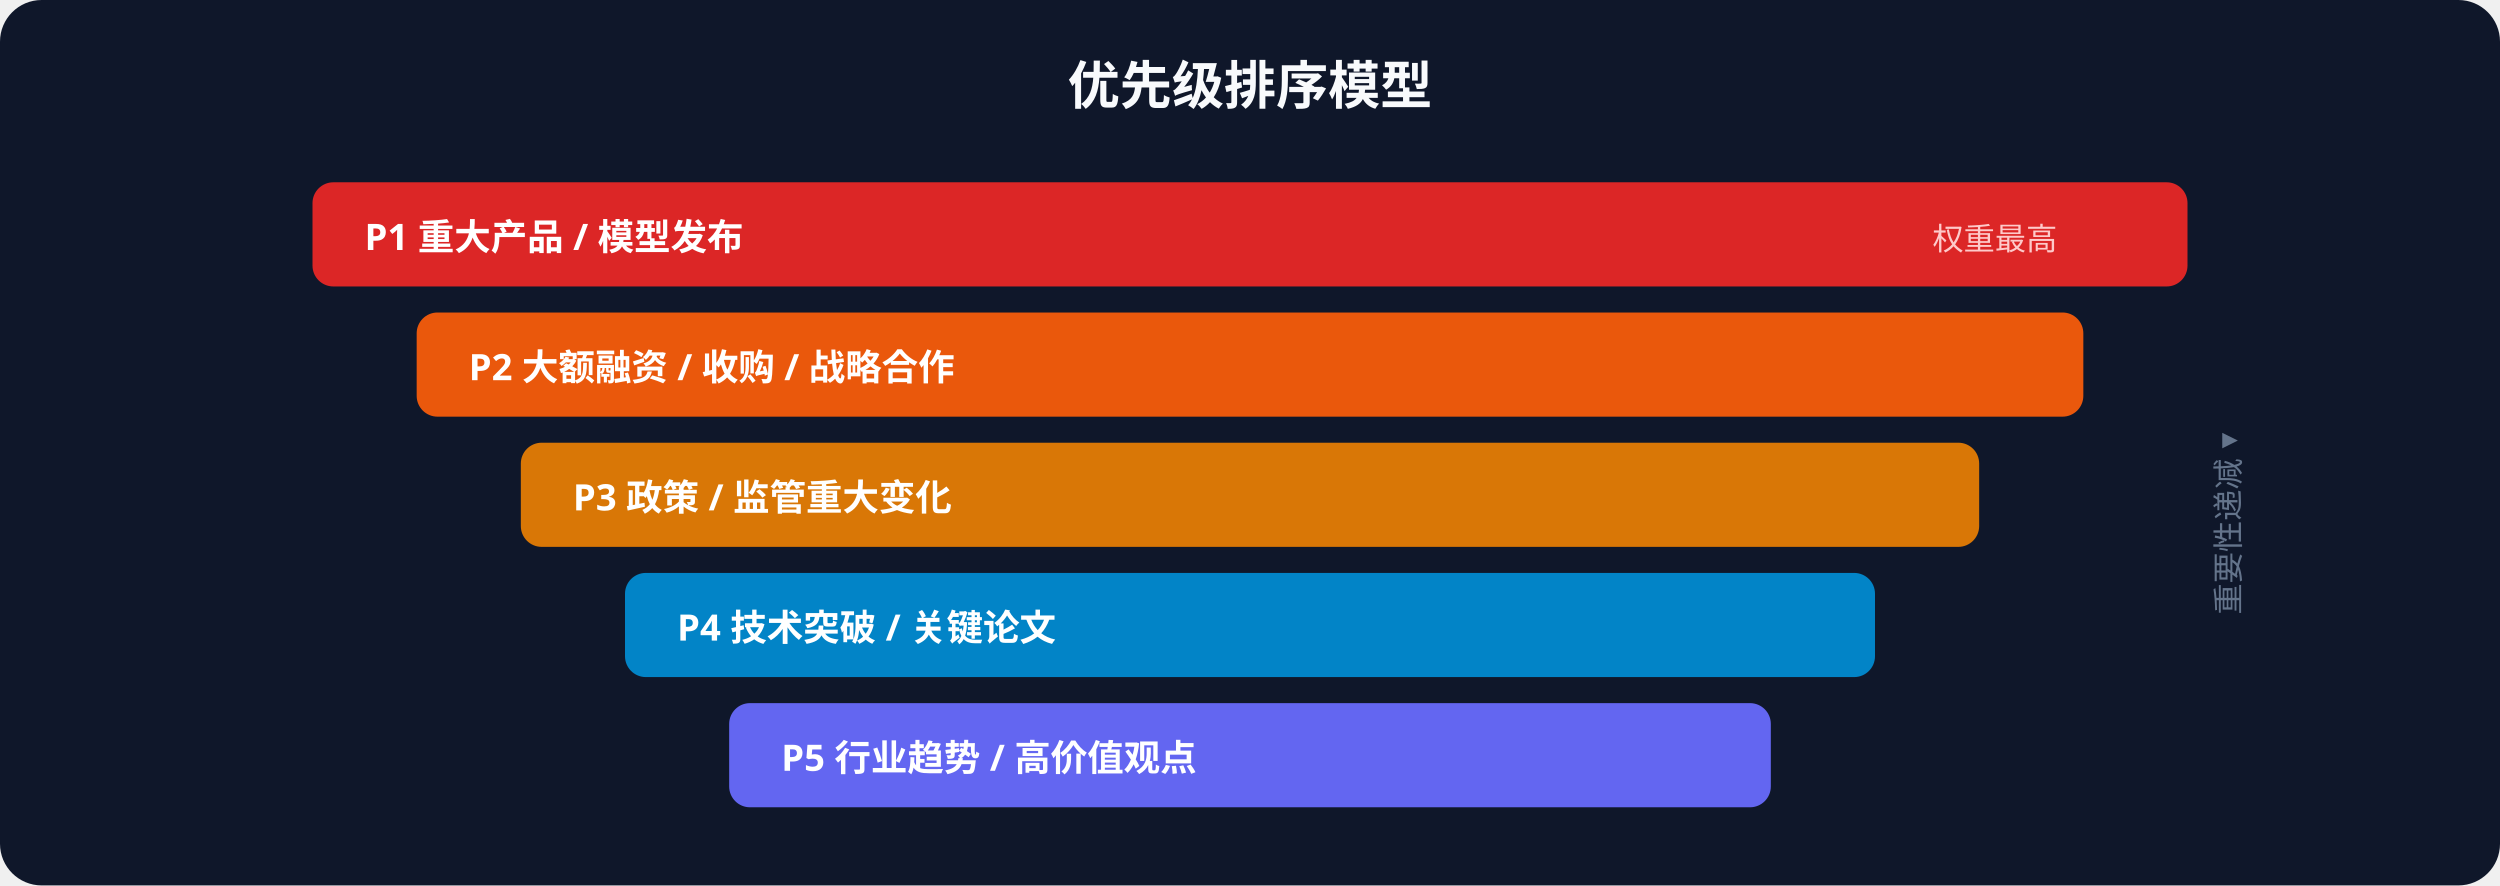
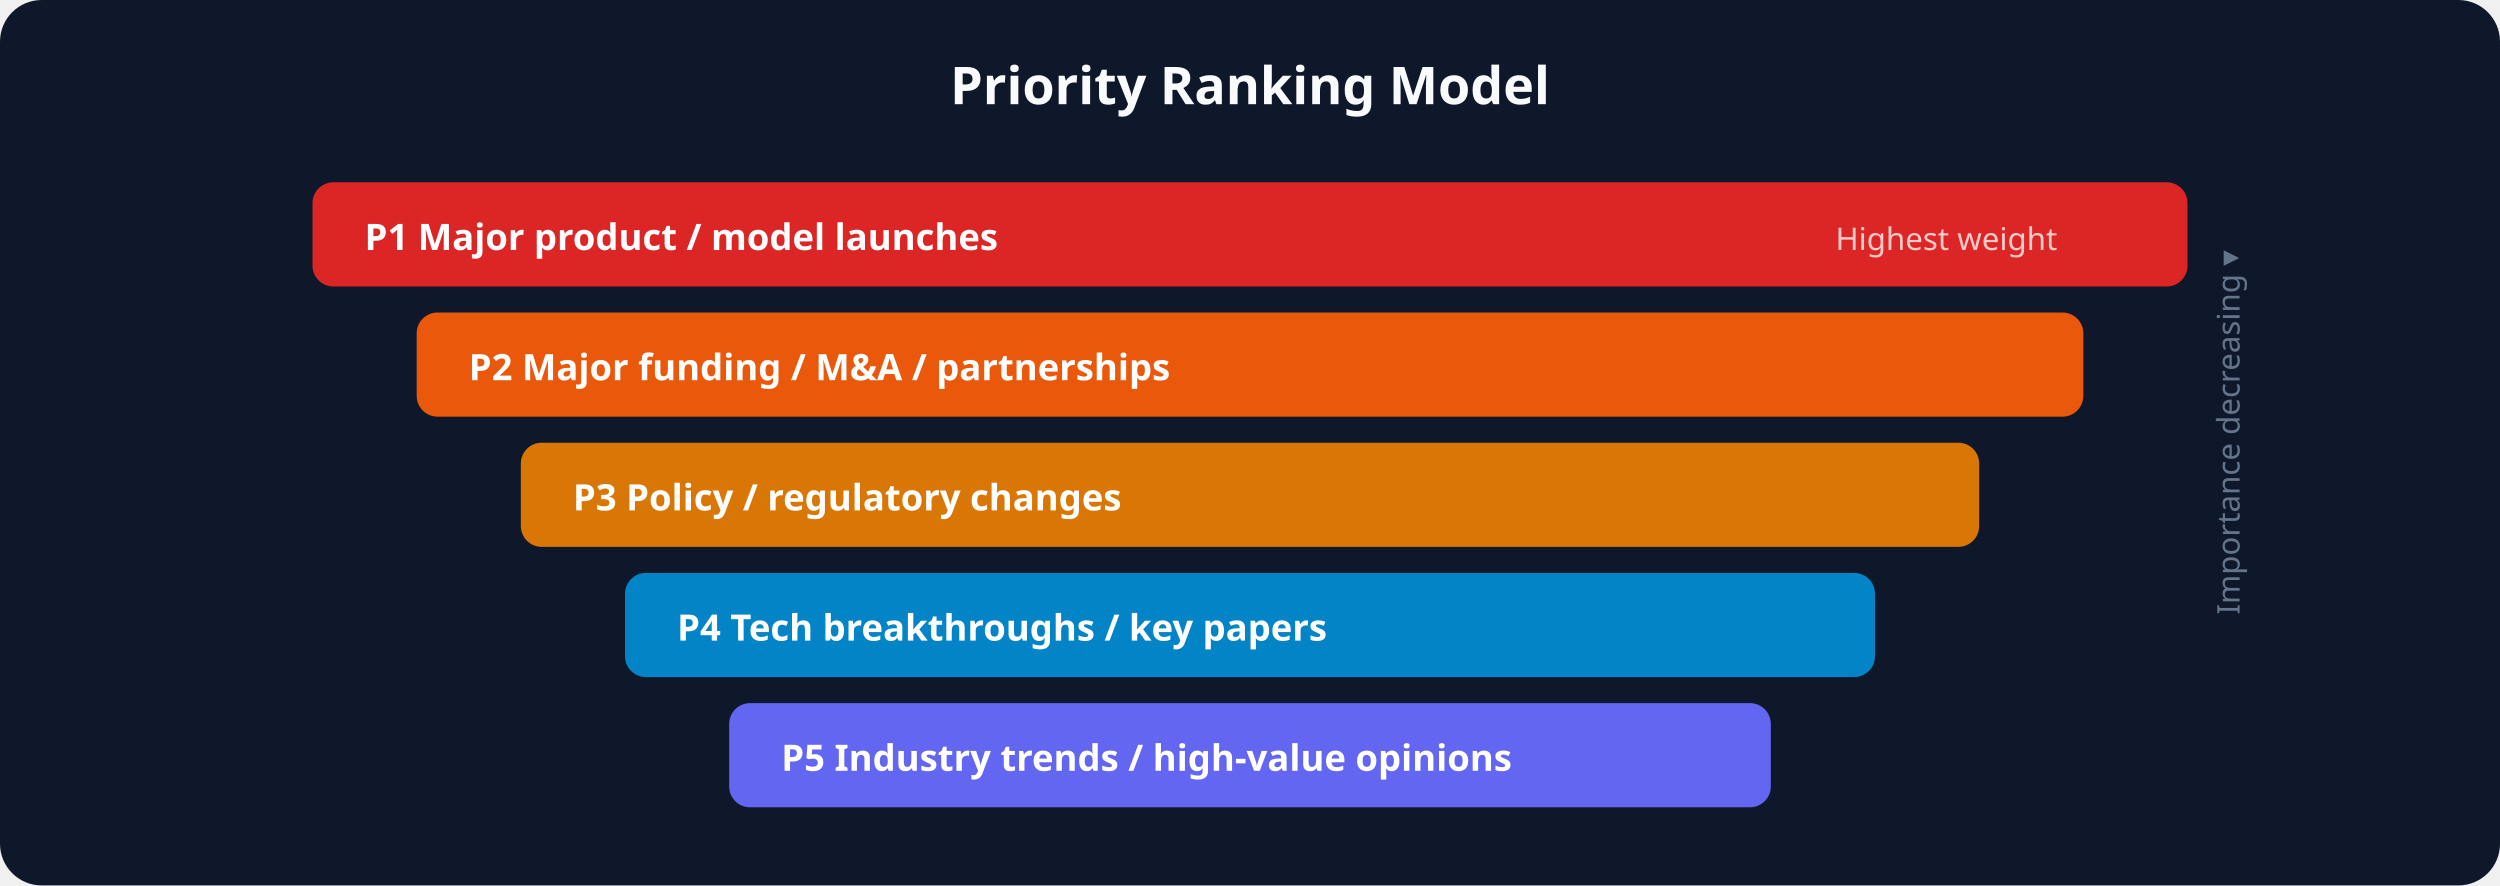
<svg xmlns="http://www.w3.org/2000/svg" width="960" height="340" viewBox="0 0 960 340" fill="none">
  <defs>
    <linearGradient id="bg3" x1="0" y1="0" x2="960" y2="340">
      <stop offset="0" stop-color="#0F172A" />
      <stop offset="1" stop-color="#1E293B" />
    </linearGradient>
  </defs>
  <rect width="960" height="340" rx="16" fill="url(#bg3)" />
-   <text x="480" y="40" text-anchor="middle" fill="#F8FAFC" font-size="20" font-weight="700" font-family="system-ui">优先级排序模型</text>
+   <text x="480" y="40" text-anchor="middle" fill="#F8FAFC" font-size="20" font-weight="700" font-family="system-ui">Priority Ranking Model</text>
  <rect x="120" y="70" width="720" height="40" rx="8" fill="#DC2626" />
-   <text x="140" y="96" fill="#FFF" font-size="14" font-weight="700" font-family="system-ui">P1  重大产品 / 模型发布</text>
-   <text x="790" y="96" text-anchor="end" fill="#FECACA" font-size="12" font-family="system-ui">权重最高</text>
+   <text x="140" y="96" fill="#FFF" font-size="14" font-weight="700" font-family="system-ui">P1  Major product / model launches</text>
+   <text x="790" y="96" text-anchor="end" fill="#FECACA" font-size="12" font-family="system-ui">Highest weight</text>
  <rect x="160" y="120" width="640" height="40" rx="8" fill="#EA580C" />
-   <text x="180" y="146" fill="#FFF" font-size="14" font-weight="700" font-family="system-ui">P2  大额融资 / 收购 / 战略合作</text>
+   <text x="180" y="146" fill="#FFF" font-size="14" font-weight="700" font-family="system-ui">P2  Major funding / M&amp;A / partnerships</text>
  <rect x="200" y="170" width="560" height="40" rx="8" fill="#D97706" />
-   <text x="220" y="196" fill="#FFF" font-size="14" font-weight="700" font-family="system-ui">P3  政策 / 监管重大变化</text>
+   <text x="220" y="196" fill="#FFF" font-size="14" font-weight="700" font-family="system-ui">P3  Policy / regulatory changes</text>
  <rect x="240" y="220" width="480" height="40" rx="8" fill="#0284C7" />
-   <text x="260" y="246" fill="#FFF" font-size="14" font-weight="700" font-family="system-ui">P4  技术突破 / 关键论文</text>
+   <text x="260" y="246" fill="#FFF" font-size="14" font-weight="700" font-family="system-ui">P4  Tech breakthroughs / key papers</text>
  <rect x="280" y="270" width="400" height="40" rx="8" fill="#6366F1" />
-   <text x="300" y="296" fill="#FFF" font-size="14" font-weight="700" font-family="system-ui">P5  行业趋势 / 高价值观点</text>
-   <text x="820" y="196" fill="#64748B" font-size="12" font-family="system-ui" transform="rotate(-90,860,196)">重要性递减 ▾</text>
+   <text x="300" y="296" fill="#FFF" font-size="14" font-weight="700" font-family="system-ui">P5  Industry trends / high-value opinions</text>
+   <text x="820" y="196" fill="#64748B" font-size="12" font-family="system-ui" transform="rotate(-90,860,196)">Importance decreasing ▾</text>
</svg>
